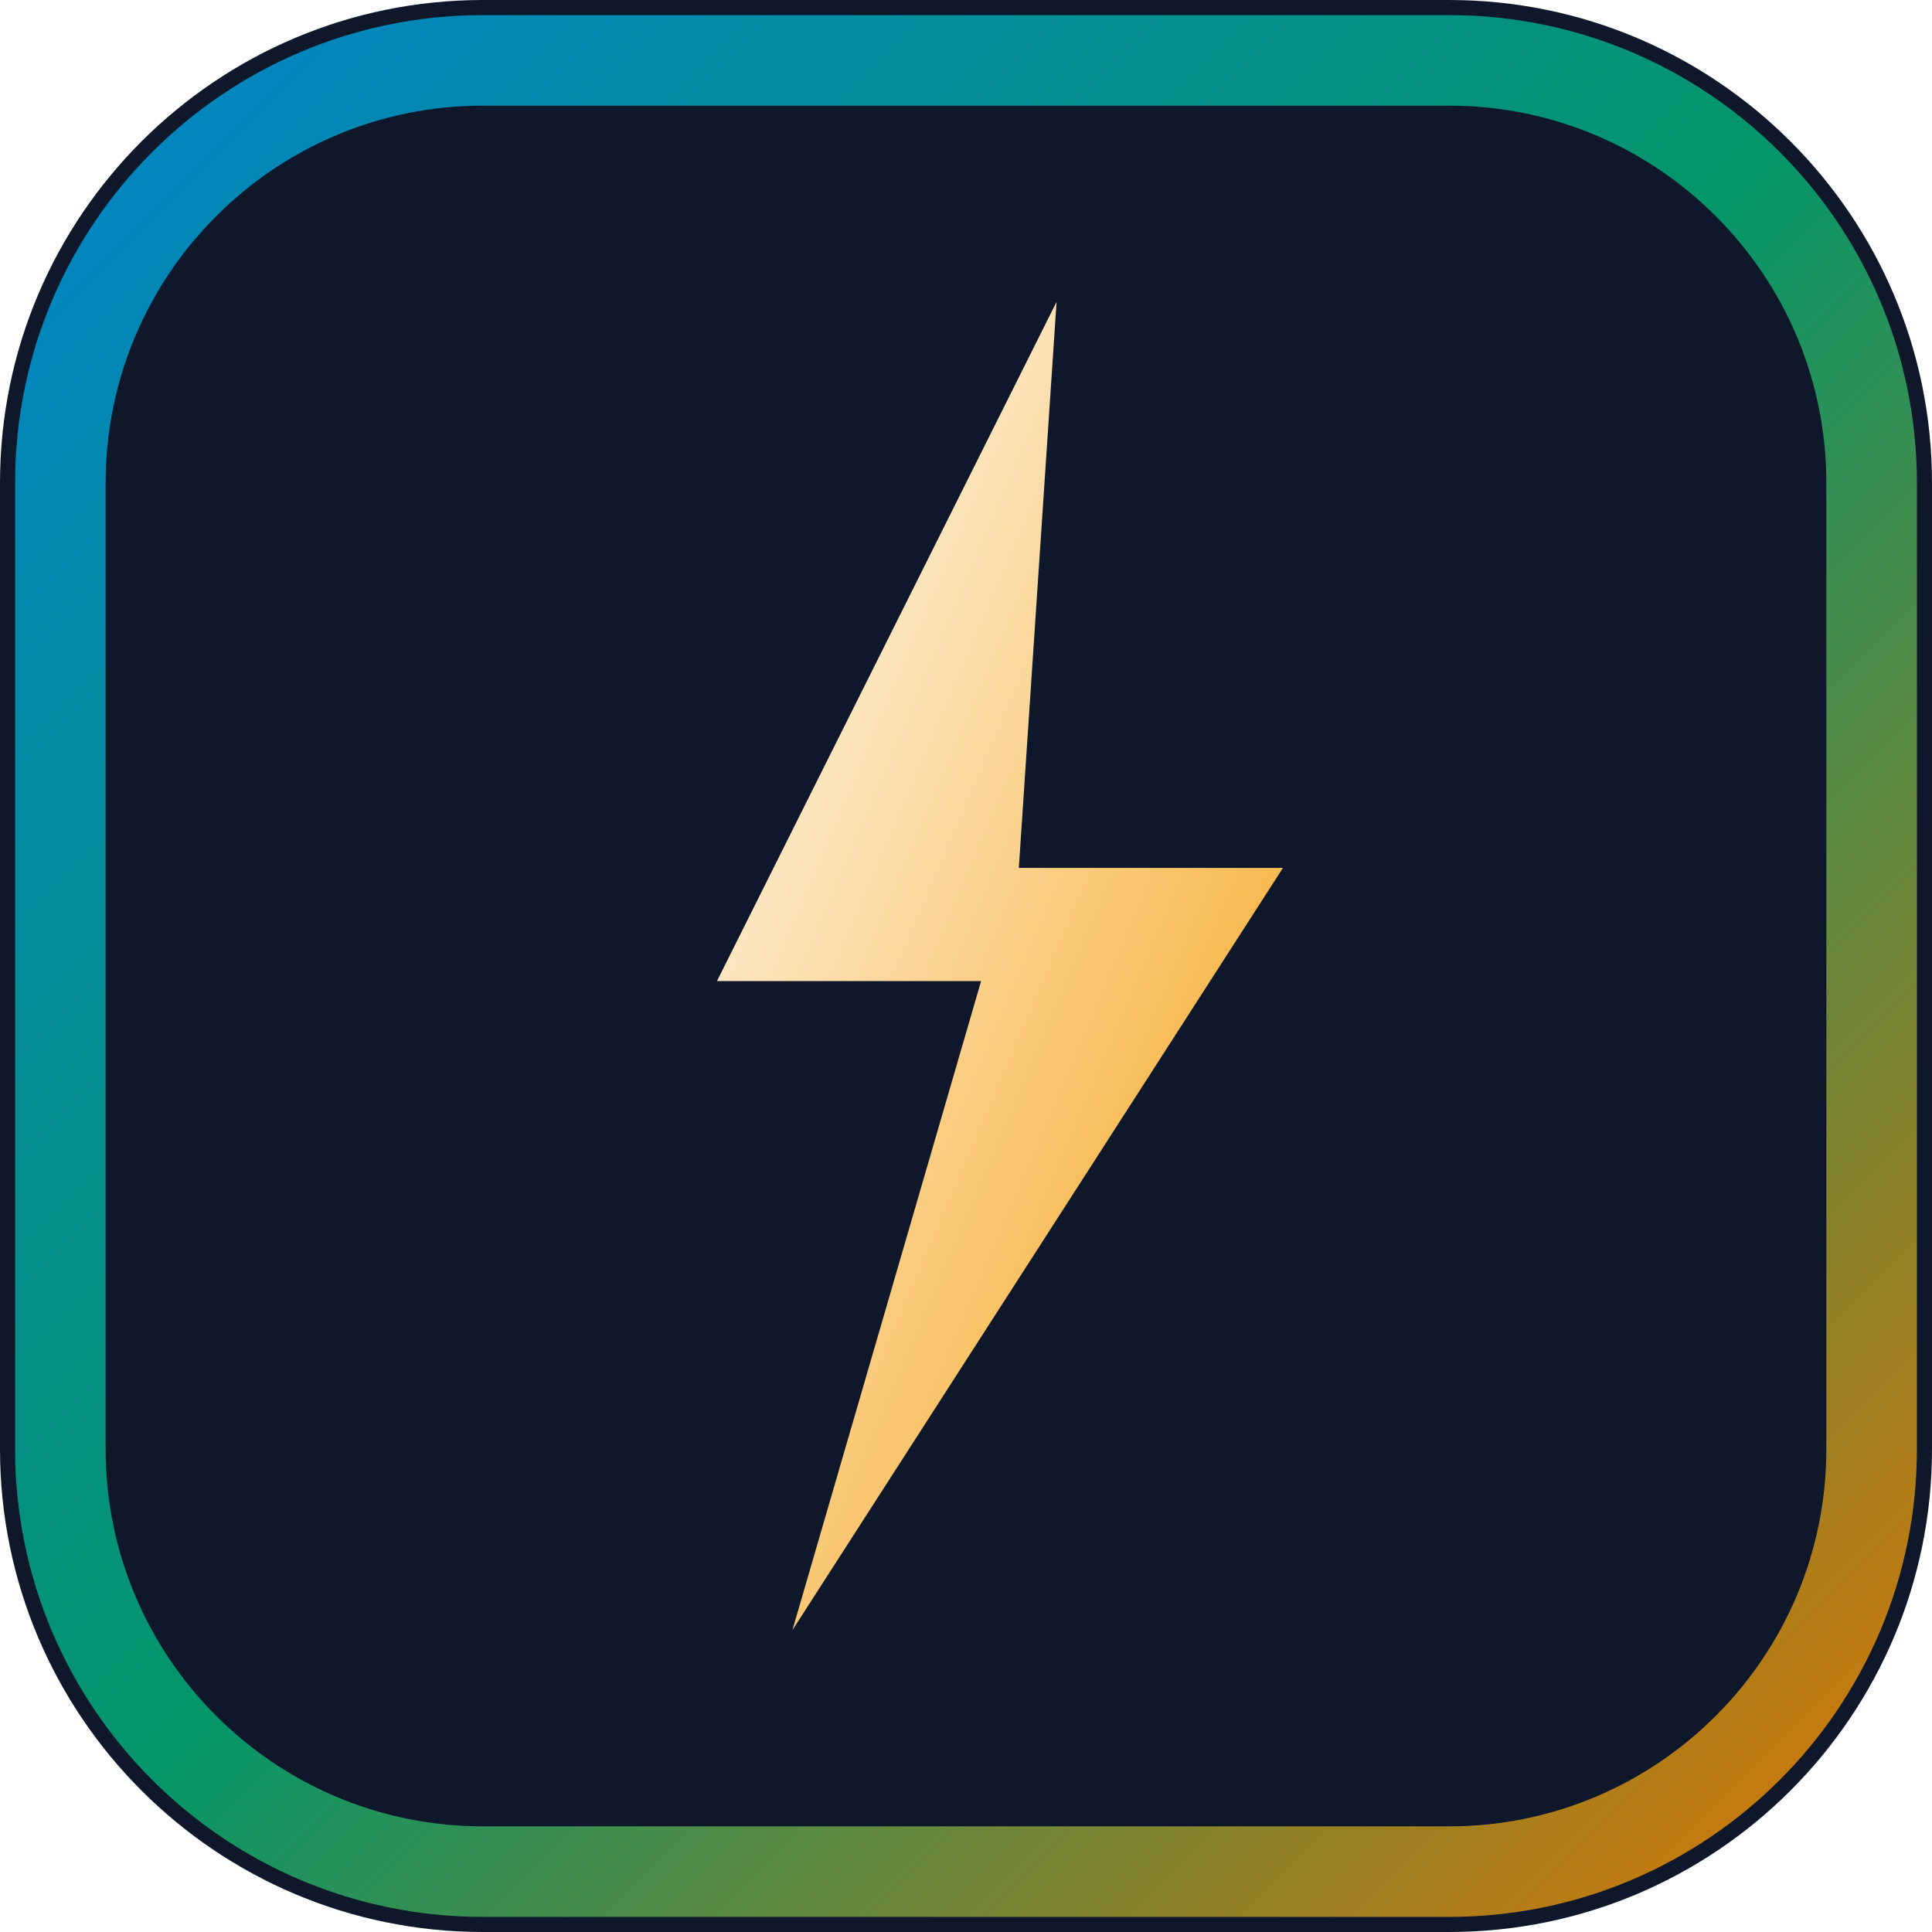
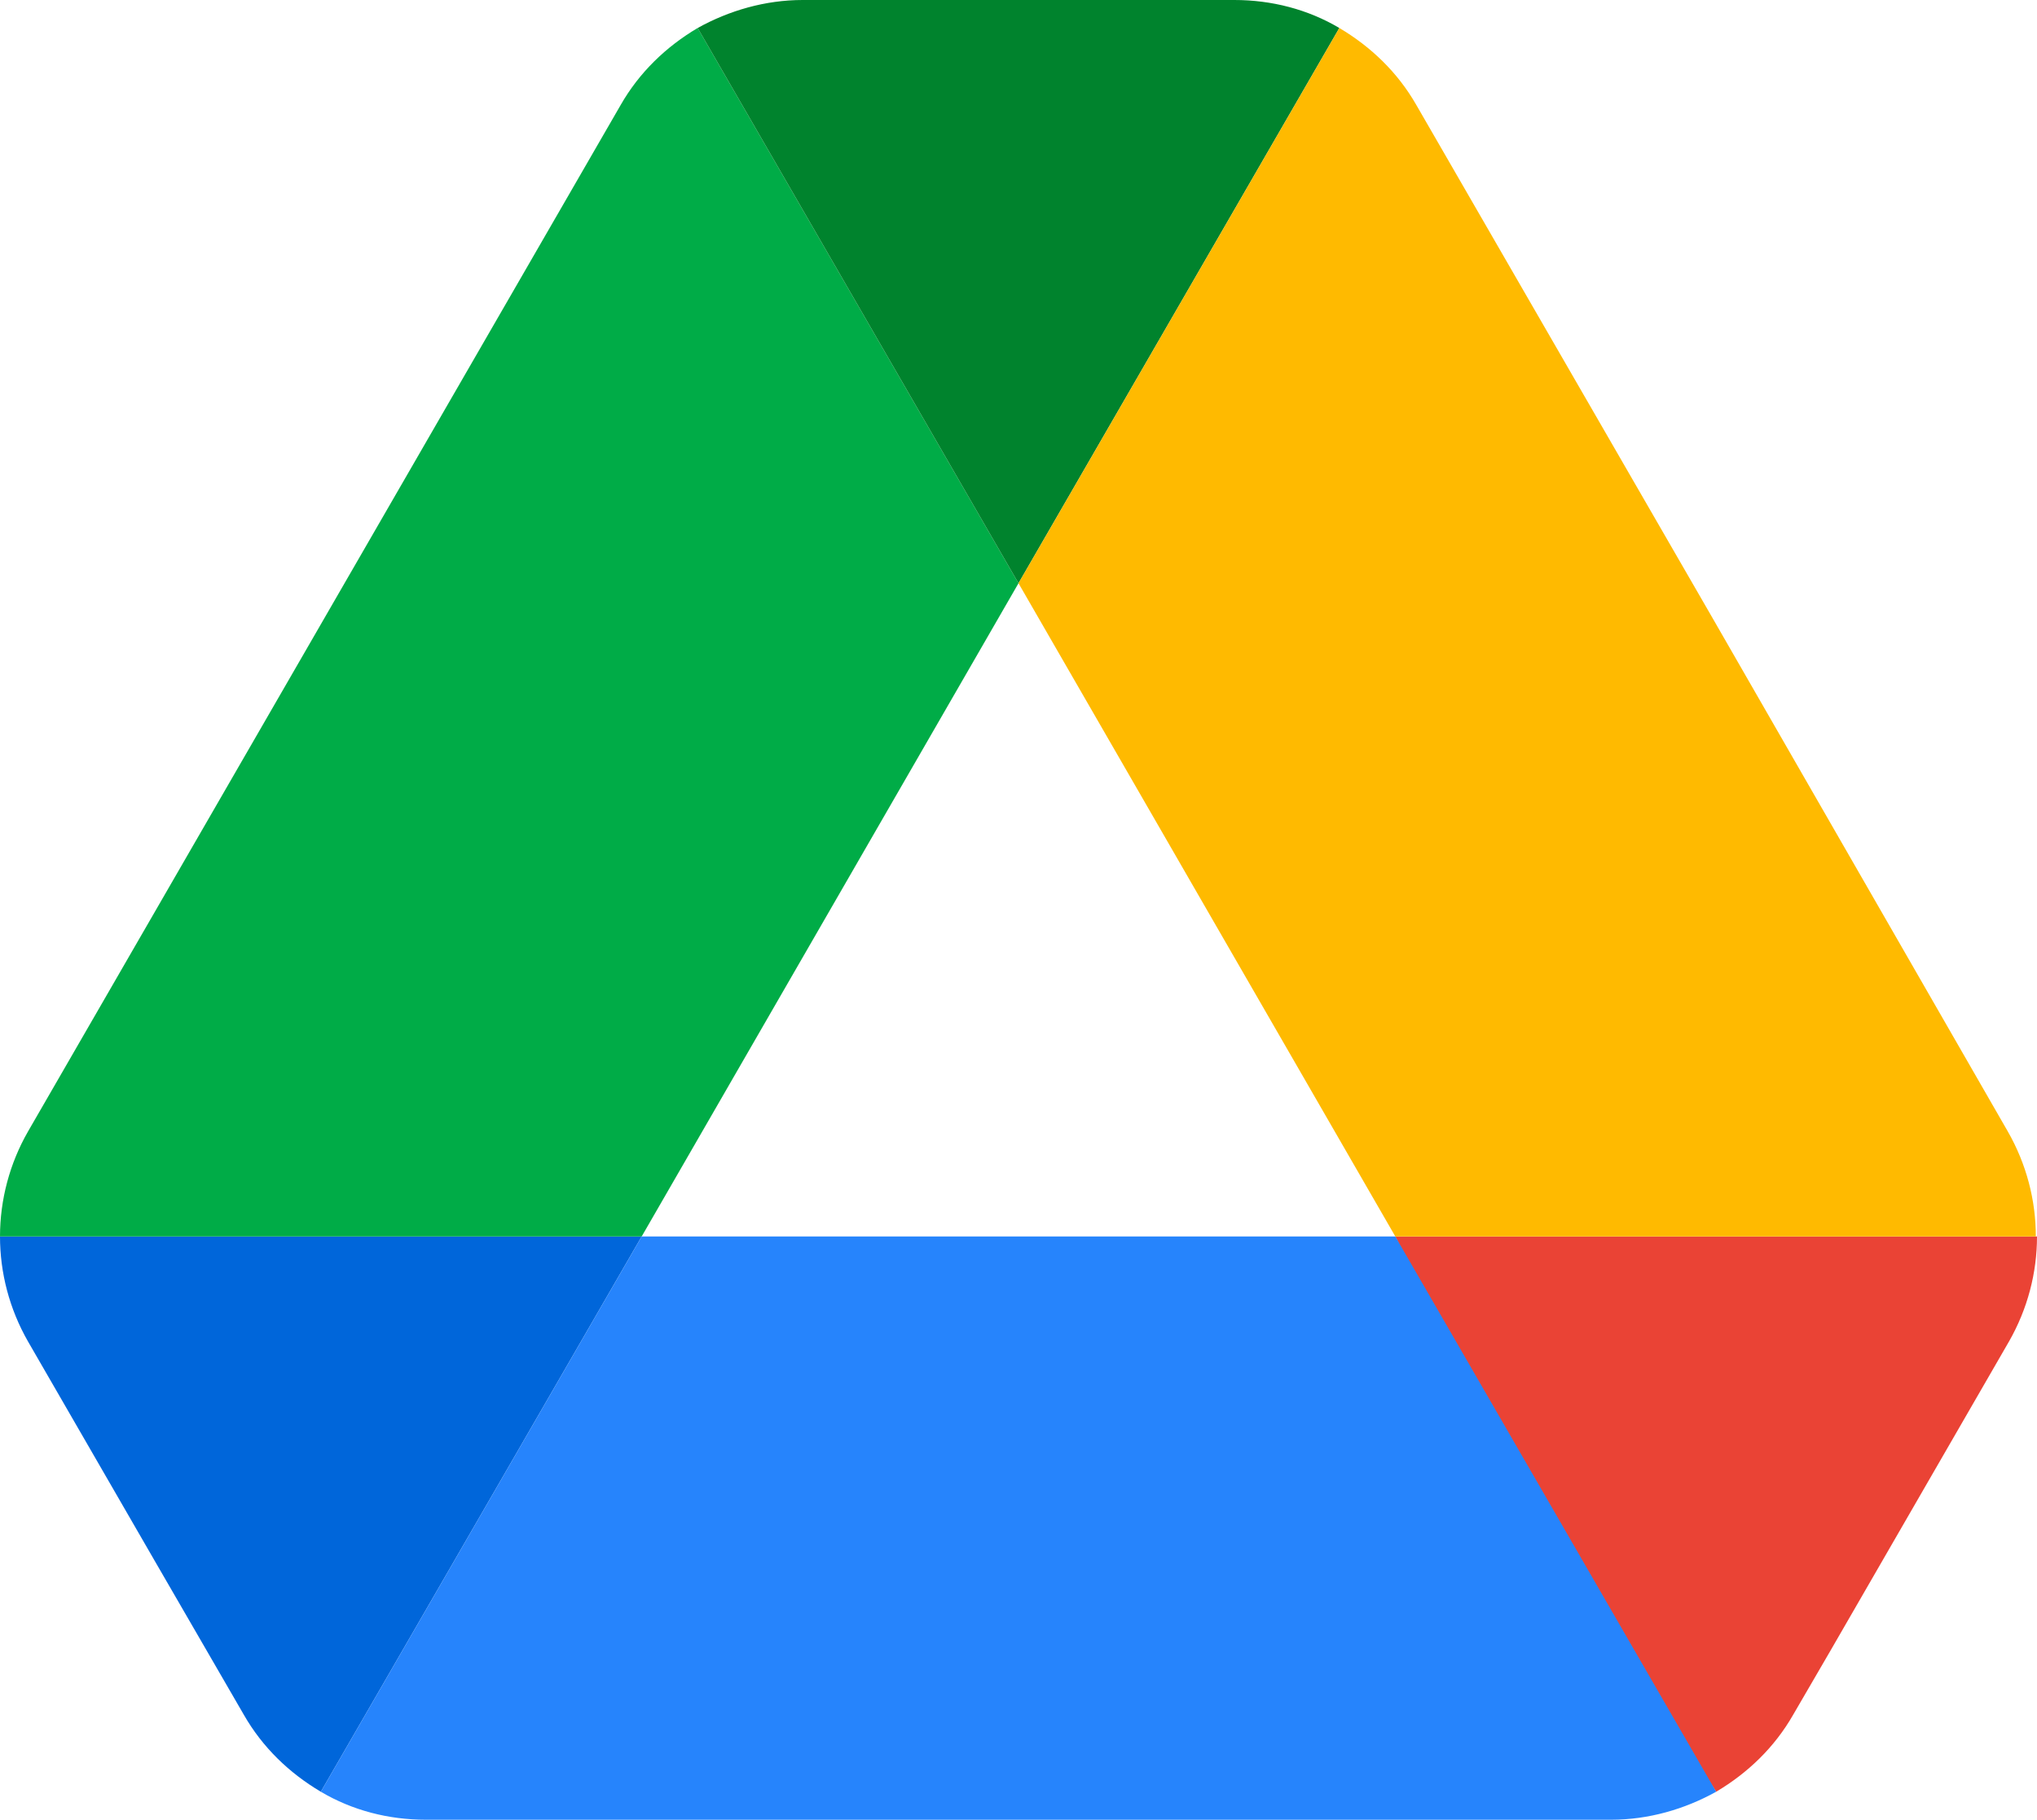
- <svg xmlns="http://www.w3.org/2000/svg" viewBox="0 0 512 512">
-   <defs>
-     <linearGradient id="bg" x1="0%" y1="0%" x2="100%" y2="100%">
-       <stop offset="0%" stop-color="#0284c7" />
-       <stop offset="50%" stop-color="#059669" />
-       <stop offset="100%" stop-color="#d97706" />
-     </linearGradient>
-     <linearGradient id="bolt" x1="0%" y1="0%" x2="100%" y2="100%">
-       <stop offset="0%" stop-color="#ffffff" />
-       <stop offset="100%" stop-color="#f59e0b" />
-     </linearGradient>
-   </defs>
-   <rect width="512" height="512" rx="128" fill="#0f172a" />
-   <rect width="480" height="480" x="16" y="16" rx="112" fill="none" stroke="url(#bg)" stroke-width="24" />
-   <path d="M 280 80 L 190 260 L 260 260 L 210 432 L 340 230 L 270 230 Z" fill="url(#bolt)" />
+ <svg xmlns="http://www.w3.org/2000/svg" viewBox="0 0 87.3 78">
+   <path d="m6.6 66.85 3.85 6.65c.8 1.4 1.95 2.5 3.3 3.3l13.75-23.8h-27.5c0 1.55.4 3.1 1.2 4.5z" fill="#0066da" />
+   <path d="m43.65 25-13.75-23.8c-1.35.8-2.5 1.9-3.3 3.3l-25.4 44a9.06 9.06 0 0 0 -1.2 4.5h27.5z" fill="#00ac47" />
+   <path d="m73.55 76.8c1.35-.8 2.5-1.9 3.3-3.3l1.6-2.75 7.65-13.25c.8-1.4 1.2-2.95 1.2-4.5h-27.502l5.852 11.5z" fill="#ea4335" />
+   <path d="m43.65 25 13.75-23.8c-1.35-.8-2.9-1.2-4.5-1.2h-18.5c-1.6 0-3.15.45-4.5 1.2z" fill="#00832d" />
+   <path d="m59.8 53h-32.3l-13.75 23.8c1.35.8 2.9 1.2 4.5 1.2h50.8c1.6 0 3.15-.45 4.5-1.2z" fill="#2684fc" />
+   <path d="m73.4 26.5-12.7-22c-.8-1.4-1.95-2.5-3.3-3.3l-13.75 23.8 16.15 28h27.45c0-1.55-.4-3.1-1.2-4.5z" fill="#ffba00" />
</svg>
